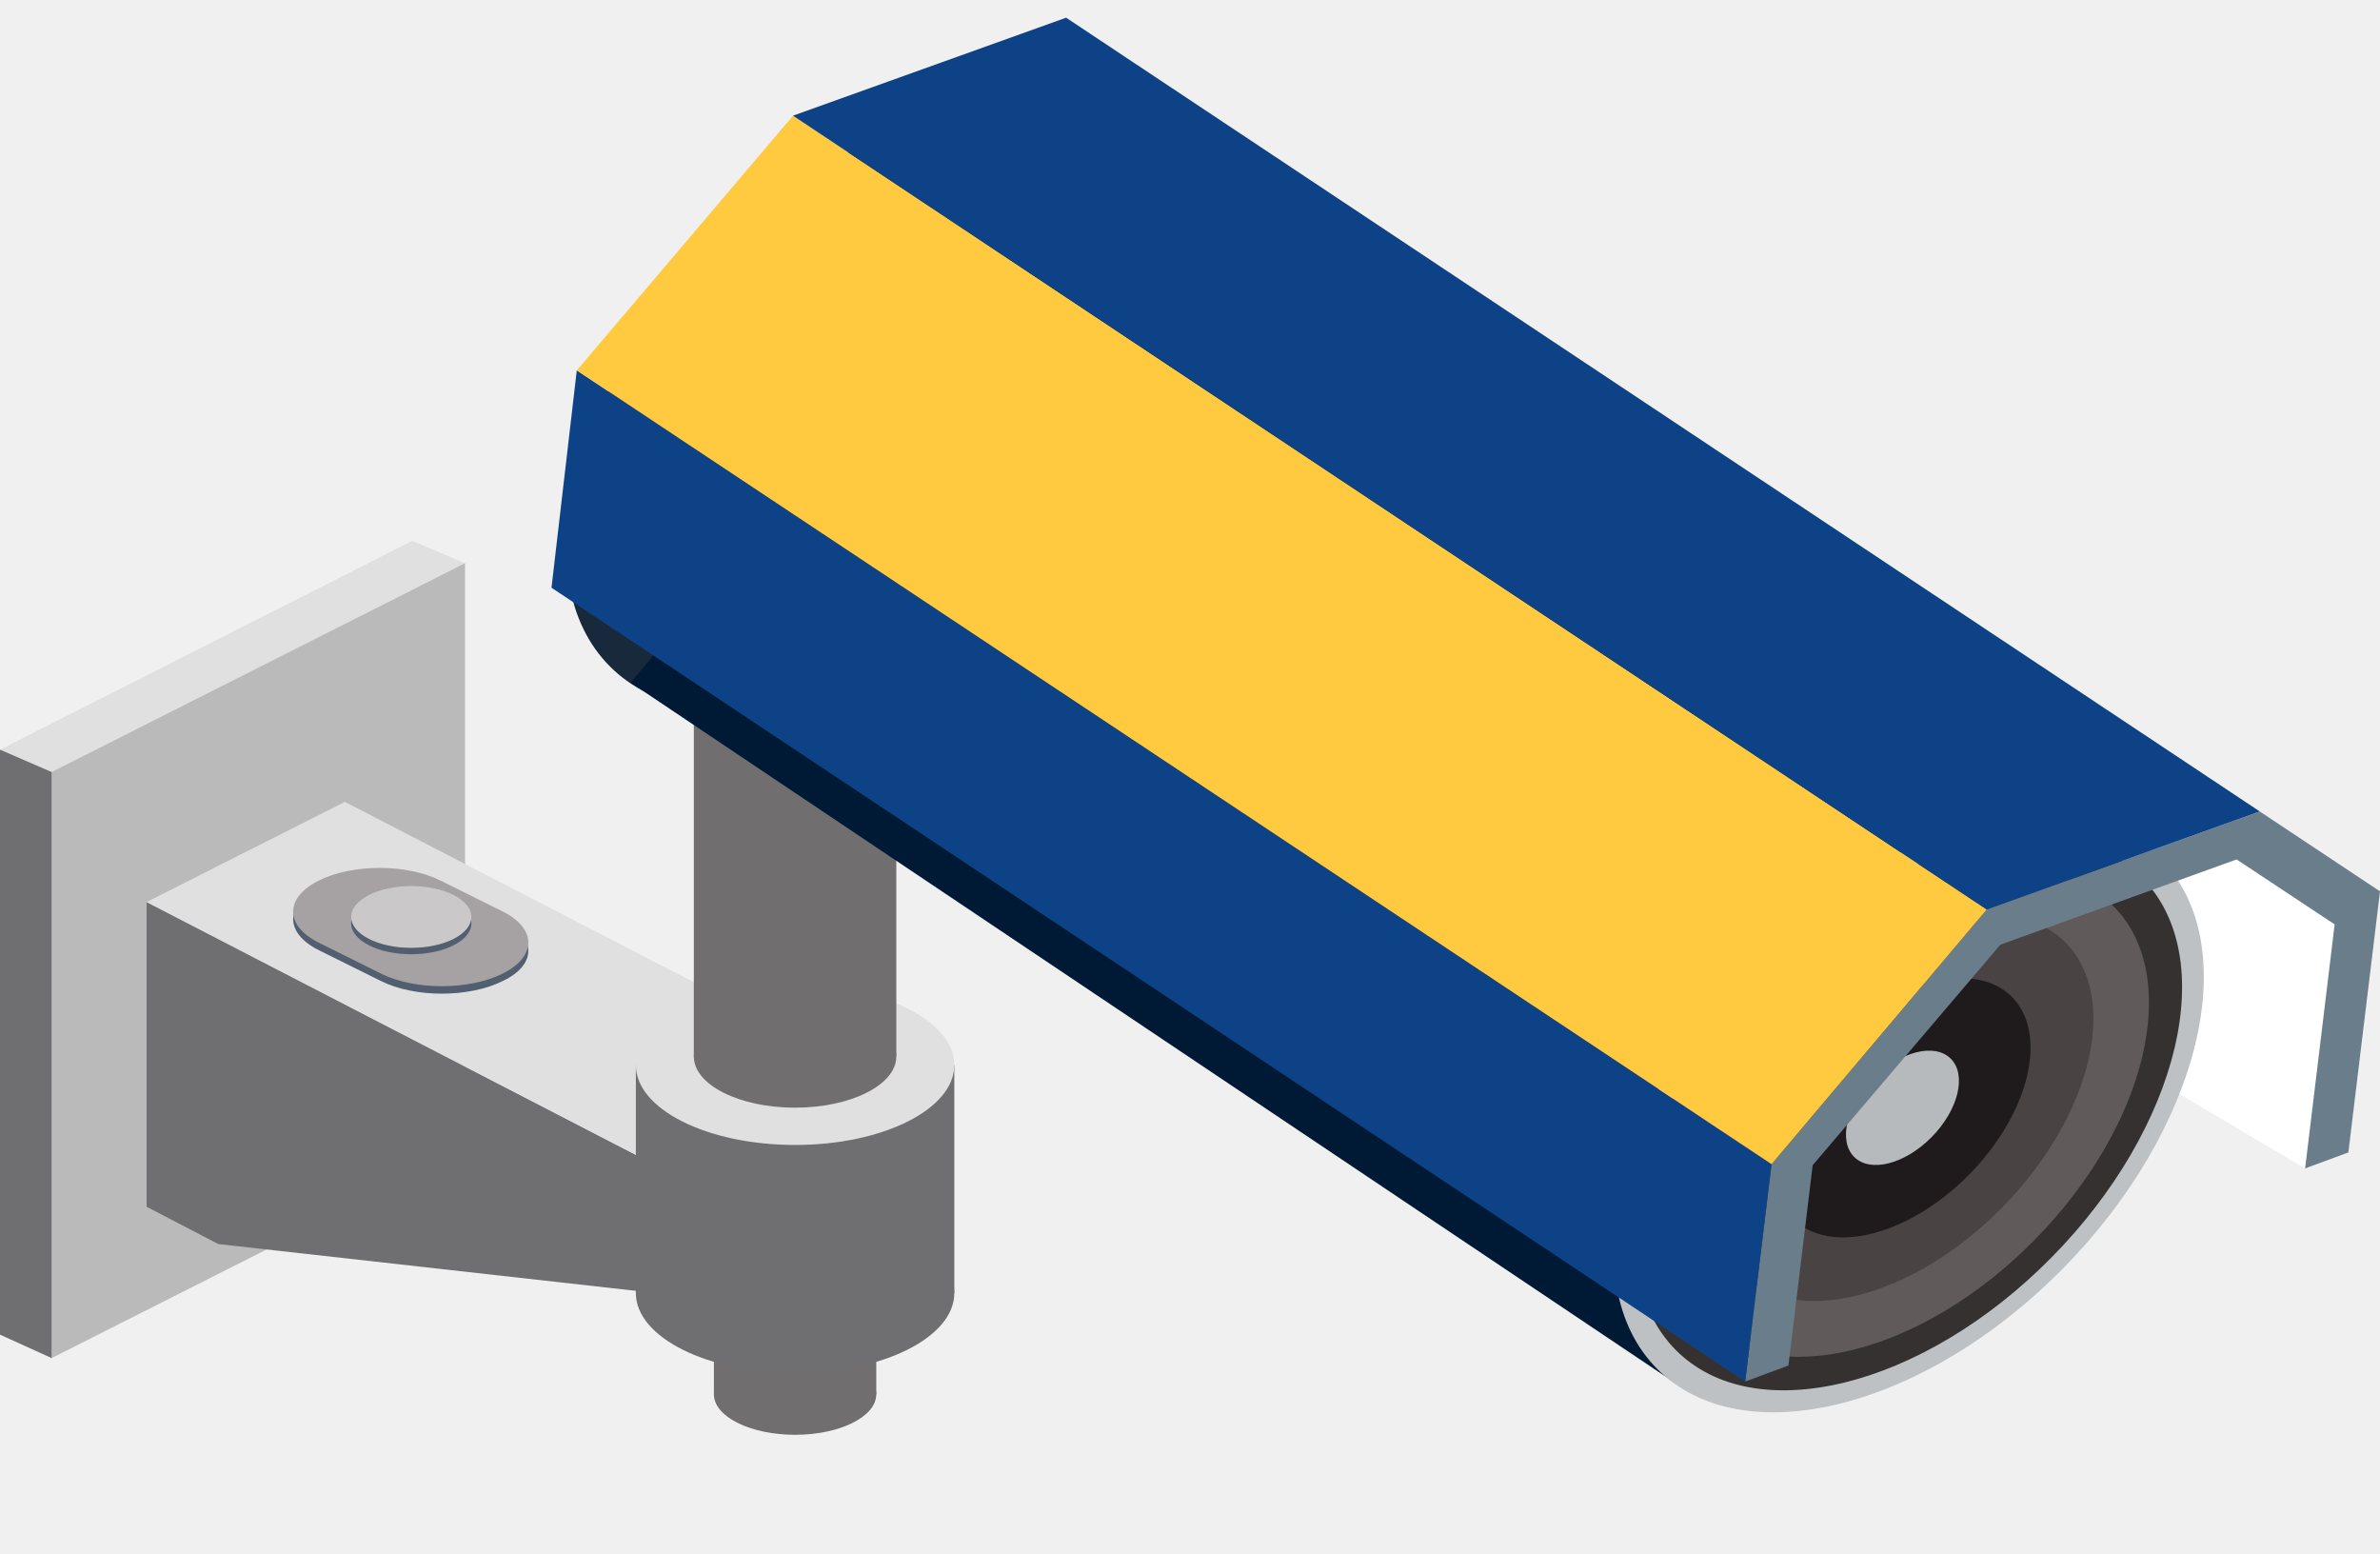
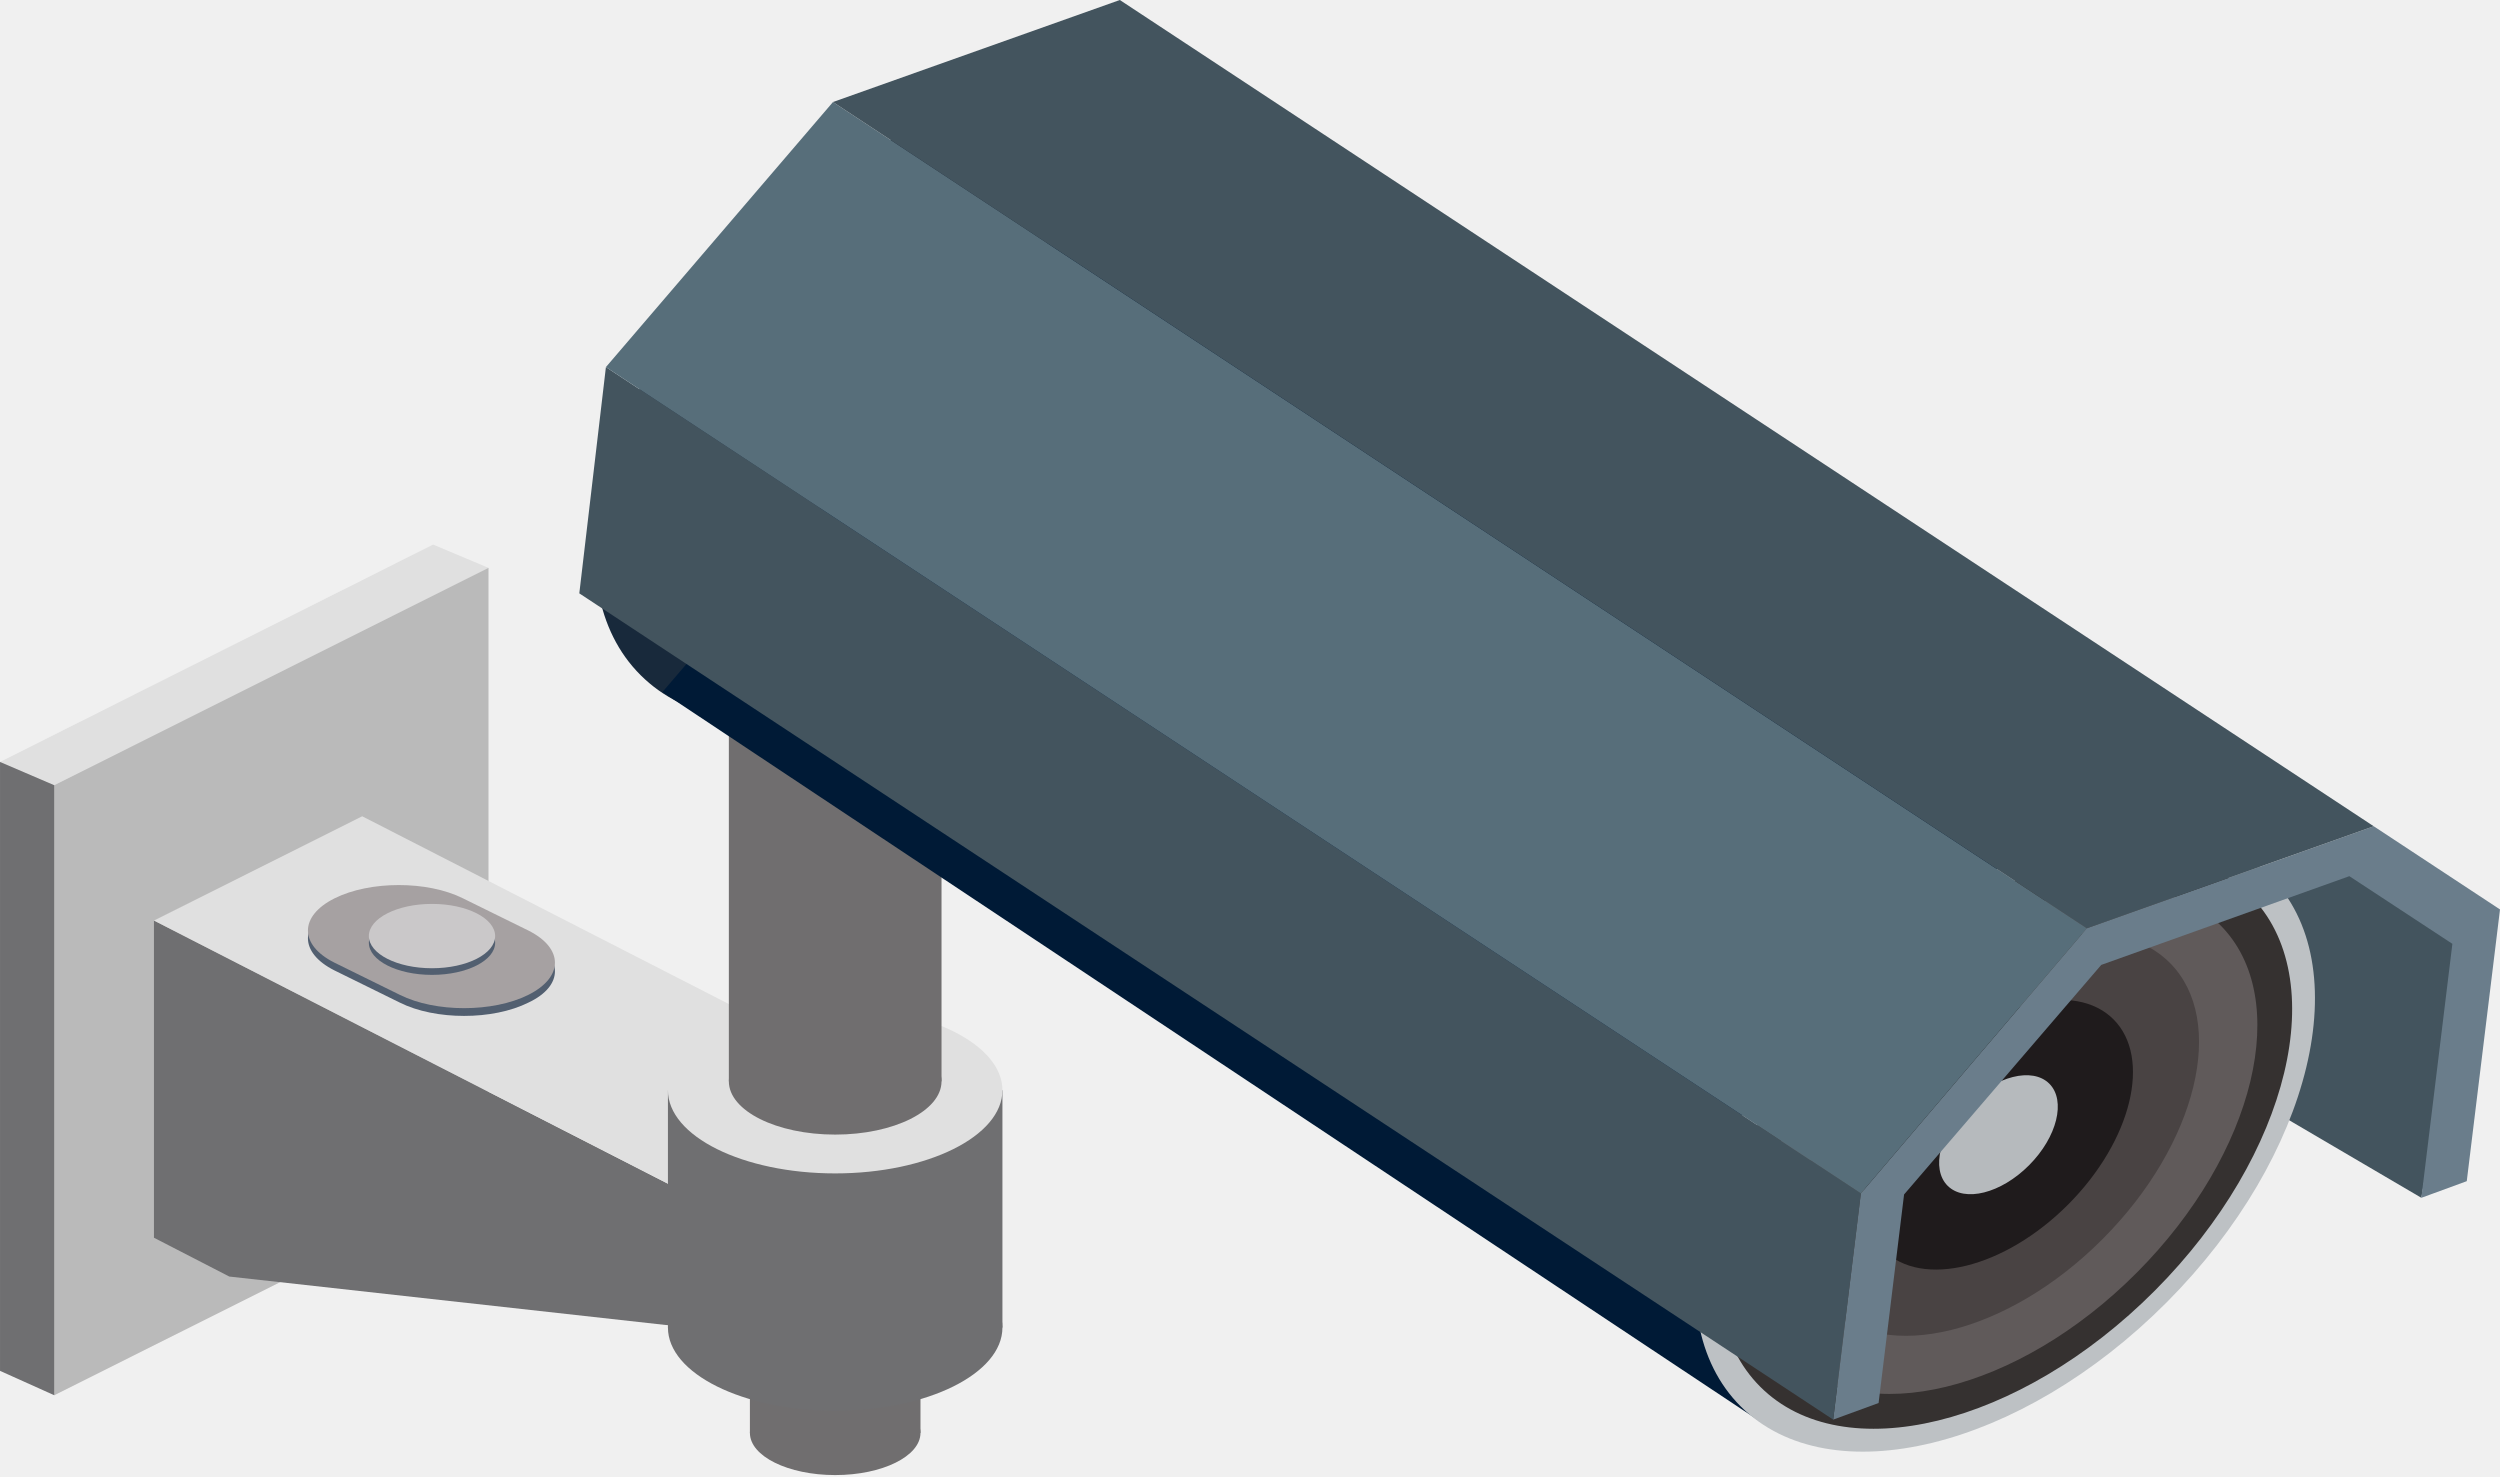
- <svg xmlns="http://www.w3.org/2000/svg" width="72" height="47" viewBox="0 0 72 47" fill="none">
-   <g id="Group">
-     <g id="Group_2">
-       <path id="Vector" d="M24.053 38.659H26.509V42.172H21.597V38.659H24.053Z" fill="#706E6F" />
-       <path id="Vector_2" d="M24.053 43.396C22.697 43.396 21.597 42.848 21.597 42.171C21.597 41.495 22.697 40.947 24.053 40.947C25.41 40.947 26.509 41.495 26.509 42.171C26.509 42.848 25.41 43.396 24.053 43.396Z" fill="#706E6F" />
-       <path id="Vector_3" d="M24.053 39.883C22.697 39.883 21.597 39.335 21.597 38.659C21.597 37.982 22.697 37.434 24.053 37.434C25.41 37.434 26.51 37.982 26.51 38.659C26.51 39.335 25.41 39.883 24.053 39.883Z" fill="#8C8C8C" />
-     </g>
-     <g id="Group_3">
-       <path id="Vector_4" d="M0 40.367L1.563 41.076L14.068 17.035L12.473 16.358L0 22.674V40.367Z" fill="#E0E0E0" />
-       <path id="Vector_5" d="M1.563 41.076L14.069 34.759V17.035L1.563 23.351V41.076Z" fill="#BABABA" />
-       <path id="Vector_6" d="M1.563 23.351L0 22.674V40.367L1.563 41.076V23.351Z" fill="#6F6F71" />
-     </g>
-     <g id="Group_4">
-       <path id="Vector_7" d="M4.435 36.499L6.604 37.627L19.843 39.11V35.243L4.435 27.283V36.499Z" fill="#6F6F71" />
-       <path id="Vector_8" d="M25.84 32.213L19.843 35.243L4.434 27.283L10.432 24.253L25.84 32.213Z" fill="#E0E0E0" />
-       <path id="Vector_9" d="M25.84 36.113L19.843 39.11V35.243L25.84 32.213V36.113Z" fill="#8C8C8C" />
-     </g>
-     <g id="Group_5">
-       <g id="Group_6">
-         <path id="Vector_10" d="M15.217 29.667C14.196 30.183 12.537 30.183 11.516 29.667L9.634 28.733C8.613 28.217 8.613 27.379 9.634 26.864C10.655 26.348 12.314 26.348 13.335 26.864L15.217 27.798C16.238 28.346 16.238 29.184 15.217 29.667Z" fill="#525F70" />
-         <path id="Vector_11" d="M15.217 29.442C14.196 29.957 12.537 29.957 11.516 29.442L9.634 28.507C8.613 27.992 8.613 27.154 9.634 26.638C10.655 26.122 12.314 26.122 13.335 26.638L15.217 27.573C16.238 28.088 16.238 28.926 15.217 29.442Z" fill="#A6A1A2" />
+ <svg xmlns="http://www.w3.org/2000/svg" width="105" height="62" viewBox="0 0 105 62" fill="none">
+   <g id="Frame" clip-path="url(#clip0_1_105235)">
+     <g id="Group">
+       <g id="Group_2">
+         <path id="Vector" d="M35.078 55.106H38.66V60.183H31.496V55.106H35.078Z" fill="#706E6F" />
+         <path id="Vector_2" d="M35.078 61.953C33.1 61.953 31.496 61.161 31.496 60.183C31.496 59.206 33.1 58.413 35.078 58.413C37.056 58.413 38.66 59.206 38.66 60.183C38.66 61.161 37.056 61.953 35.078 61.953Z" fill="#706E6F" />
+         <path id="Vector_3" d="M35.078 56.876C33.1 56.876 31.496 56.084 31.496 55.106C31.496 54.128 33.1 53.336 35.078 53.336C37.056 53.336 38.66 54.128 38.66 55.106C38.66 56.084 37.056 56.876 35.078 56.876Z" fill="#8C8C8C" />
      </g>
-       <g id="Group_7">
-         <path id="Vector_12" d="M12.441 28.862C11.437 28.862 10.623 28.443 10.623 27.927C10.623 27.411 11.437 26.993 12.441 26.993C13.445 26.993 14.26 27.411 14.26 27.927C14.26 28.443 13.445 28.862 12.441 28.862Z" fill="#525F70" />
-         <path id="Vector_13" d="M12.441 28.668C11.437 28.668 10.623 28.25 10.623 27.734C10.623 27.218 11.437 26.799 12.441 26.799C13.446 26.799 14.26 27.218 14.26 27.734C14.26 28.25 13.446 28.668 12.441 28.668Z" fill="#CAC8C9" />
+       <g id="Group_3">
+         <path id="Vector_4" d="M0 57.575L2.28 58.6L20.517 23.85L18.191 22.872L0 32.002V57.575Z" fill="#E0E0E0" />
+         <path id="Vector_5" d="M2.28 58.6L20.517 49.47V23.85L2.28 32.98V58.6Z" fill="#BABABA" />
+         <path id="Vector_6" d="M2.28 32.98L0.001 32.002V57.575L2.28 58.6V32.98Z" fill="#6F6F71" />
      </g>
-     </g>
-     <g id="Group_8">
-       <path id="Vector_14" d="M24.053 32.213H28.87V39.11H19.236V32.213H24.053Z" fill="#6F6F71" />
-       <path id="Vector_15" d="M24.053 41.527C21.393 41.527 19.236 40.445 19.236 39.11C19.236 37.775 21.393 36.693 24.053 36.693C26.713 36.693 28.87 37.775 28.87 39.11C28.87 40.445 26.713 41.527 24.053 41.527Z" fill="#6F6F71" />
-       <path id="Vector_16" d="M24.053 34.63C21.393 34.63 19.236 33.548 19.236 32.213C19.236 30.878 21.393 29.796 24.053 29.796C26.713 29.796 28.87 30.878 28.87 32.213C28.87 33.548 26.713 34.63 24.053 34.63Z" fill="#E0E0E0" />
-     </g>
-     <g id="Group_9">
-       <path id="Vector_17" d="M24.052 21.385H27.115V31.956H20.99V21.385H24.052Z" fill="#706E6F" />
-       <path id="Vector_18" d="M24.052 33.502C22.361 33.502 20.99 32.81 20.99 31.955C20.99 31.101 22.361 30.409 24.052 30.409C25.744 30.409 27.115 31.101 27.115 31.955C27.115 32.81 25.744 33.502 24.052 33.502Z" fill="#706E6F" />
-       <path id="Vector_19" d="M24.053 22.932C22.361 22.932 20.99 22.239 20.99 21.385C20.99 20.531 22.361 19.838 24.053 19.838C25.744 19.838 27.115 20.531 27.115 21.385C27.115 22.239 25.744 22.932 24.053 22.932Z" fill="#8C8C8C" />
-     </g>
-     <g id="Group_10">
-       <path id="Vector_20" d="M69.735 35.339L56.943 27.766L68.235 25.414L71.011 27.798L69.735 35.339Z" fill="white" />
-       <g id="Group_11">
-         <g id="Group_12">
-           <g id="Group_13">
-             <path id="Vector_21" d="M57.962 41.495C57.962 41.527 57.994 41.559 57.994 41.591C57.835 41.495 57.675 41.366 57.547 41.237L57.962 41.495Z" fill="#A6A6A6" />
-             <g id="Group_14">
-               <path id="Vector_22" d="M18.445 20.15C15.875 17.561 17.2 12.009 21.405 7.749C25.61 3.489 31.102 2.135 33.672 4.724C36.242 7.312 34.917 12.864 30.712 17.124C26.507 21.384 21.015 22.738 18.445 20.15Z" fill="#18293B" />
-               <path id="Vector_23" d="M64.597 25.381L33.048 4.208L19.075 20.644L50.753 41.881L64.597 25.381Z" fill="#001A36" />
-               <path id="Vector_24" d="M50.132 41.402C47.562 38.813 48.888 33.261 53.092 29.001C57.297 24.741 62.789 23.387 65.359 25.976C67.929 28.565 66.604 34.117 62.399 38.376C58.194 42.636 52.702 43.991 50.132 41.402Z" fill="#BDC1C4" />
-               <path id="Vector_25" d="M50.695 40.831C48.312 38.431 49.537 33.287 53.431 29.343C57.325 25.398 62.413 24.146 64.796 26.546C67.179 28.947 65.954 34.09 62.06 38.035C58.166 41.98 53.078 43.232 50.695 40.831Z" fill="#353130" />
-               <path id="Vector_26" d="M51.552 39.964C49.456 37.853 50.53 33.332 53.951 29.866C57.372 26.4 61.844 25.302 63.94 27.413C66.036 29.525 64.962 34.046 61.541 37.512C58.12 40.977 53.648 42.076 51.552 39.964Z" fill="#605A5A" />
-               <path id="Vector_27" d="M52.621 38.504C50.962 36.833 51.825 33.24 54.55 30.48C57.274 27.72 60.828 26.837 62.487 28.509C64.146 30.18 63.283 33.773 60.558 36.533C57.834 39.293 54.28 40.175 52.621 38.504Z" fill="#494343" />
-               <path id="Vector_28" d="M54.243 36.861C53.133 35.742 53.715 33.334 55.544 31.481C57.373 29.628 59.755 29.033 60.865 30.152C61.976 31.27 61.393 33.679 59.565 35.531C57.736 37.384 55.353 37.979 54.243 36.861Z" fill="#1F1B1C" />
-               <path id="Vector_29" d="M56.089 34.989C55.603 34.499 55.864 33.438 56.672 32.619C57.481 31.8 58.531 31.533 59.017 32.023C59.504 32.513 59.243 33.575 58.434 34.394C57.626 35.213 56.576 35.48 56.089 34.989Z" fill="#B6BABD" />
+       <g id="Group_4">
+         <path id="Vector_7" d="M6.466 51.985L9.63 53.615L28.936 55.758V50.168L6.466 38.663V51.985Z" fill="#6F6F71" />
+         <path id="Vector_8" d="M37.683 45.79L28.936 50.168L6.466 38.663L15.213 34.284L37.683 45.79Z" fill="#E0E0E0" />
+         <path id="Vector_9" d="M37.683 51.426L28.936 55.758V50.168L37.683 45.79V51.426Z" fill="#8C8C8C" />
+       </g>
+       <g id="Group_5">
+         <g id="Group_6">
+           <path id="Vector_10" d="M22.191 42.11C20.702 42.855 18.283 42.855 16.794 42.11L14.05 40.759C12.561 40.014 12.561 38.803 14.05 38.057C15.539 37.312 17.958 37.312 19.446 38.057L22.191 39.408C23.68 40.2 23.68 41.411 22.191 42.11Z" fill="#525F70" />
+           <path id="Vector_11" d="M22.191 41.784C20.702 42.529 18.283 42.529 16.794 41.784L14.05 40.433C12.561 39.688 12.561 38.476 14.05 37.731C15.539 36.986 17.958 36.986 19.446 37.731L22.191 39.082C23.68 39.827 23.68 41.038 22.191 41.784Z" fill="#A6A1A2" />
+         </g>
+         <g id="Group_7">
+           <path id="Vector_12" d="M18.144 40.945C16.68 40.945 15.492 40.34 15.492 39.594C15.492 38.848 16.68 38.243 18.144 38.243C19.609 38.243 20.796 38.848 20.796 39.594C20.796 40.34 19.609 40.945 18.144 40.945Z" fill="#525F70" />
+           <path id="Vector_13" d="M18.144 40.666C16.68 40.666 15.492 40.061 15.492 39.315C15.492 38.569 16.68 37.964 18.144 37.964C19.609 37.964 20.796 38.569 20.796 39.315C20.796 40.061 19.609 40.666 18.144 40.666Z" fill="#CAC8C9" />
+         </g>
+       </g>
+       <g id="Group_8">
+         <path id="Vector_14" d="M35.078 45.79H42.102V55.758H28.053V45.79H35.078Z" fill="#6F6F71" />
+         <path id="Vector_15" d="M35.078 59.252C31.198 59.252 28.053 57.688 28.053 55.758C28.053 53.828 31.198 52.264 35.078 52.264C38.957 52.264 42.102 53.828 42.102 55.758C42.102 57.688 38.957 59.252 35.078 59.252Z" fill="#6F6F71" />
+         <path id="Vector_16" d="M35.078 49.283C31.198 49.283 28.053 47.719 28.053 45.79C28.053 43.86 31.198 42.296 35.078 42.296C38.957 42.296 42.102 43.86 42.102 45.79C42.102 47.719 38.957 49.283 35.078 49.283Z" fill="#E0E0E0" />
+       </g>
+       <g id="Group_9">
+         <path id="Vector_17" d="M35.078 30.138H39.544V45.417H30.612V30.138H35.078Z" fill="#706E6F" />
+         <path id="Vector_18" d="M35.078 47.653C32.611 47.653 30.612 46.652 30.612 45.417C30.612 44.182 32.611 43.181 35.078 43.181C37.544 43.181 39.544 44.182 39.544 45.417C39.544 46.652 37.544 47.653 35.078 47.653Z" fill="#706E6F" />
+         <path id="Vector_19" d="M35.078 32.374C32.611 32.374 30.612 31.373 30.612 30.138C30.612 28.903 32.611 27.902 35.078 27.902C37.544 27.902 39.544 28.903 39.544 30.138C39.544 31.373 37.544 32.374 35.078 32.374Z" fill="#8C8C8C" />
+       </g>
+       <g id="Group_10">
+         <path id="Vector_20" d="M101.697 50.308L83.041 39.361L99.51 35.961L103.558 39.408L101.697 50.308Z" fill="#43545E" />
+         <g id="Group_11">
+           <g id="Group_12">
+             <g id="Group_13">
+               <path id="Vector_21" d="M84.531 59.205C84.531 59.252 84.577 59.298 84.577 59.345C84.344 59.205 84.112 59.019 83.926 58.833L84.531 59.205Z" fill="#A6A6A6" />
+               <g id="Group_14">
+                 <path id="Vector_22" d="M26.901 28.352C23.153 24.61 25.085 16.585 31.217 10.428C37.349 4.271 45.359 2.313 49.106 6.055C52.854 9.797 50.922 17.822 44.79 23.979C38.657 30.136 30.648 32.094 26.901 28.352Z" fill="#18293B" />
+                 <path id="Vector_23" d="M94.207 35.914L48.197 5.31L27.82 29.067L74.016 59.764L94.207 35.914Z" fill="#001A36" />
+                 <path id="Vector_24" d="M73.111 59.071C69.364 55.329 71.296 47.304 77.428 41.147C83.56 34.989 91.57 33.031 95.317 36.773C99.065 40.516 97.132 48.541 91.001 54.698C84.868 60.855 76.859 62.813 73.111 59.071Z" fill="#BDC1C4" />
+                 <path id="Vector_25" d="M73.933 58.246C70.458 54.777 72.244 47.342 77.922 41.64C83.601 35.938 91.021 34.129 94.496 37.598C97.971 41.068 96.185 48.502 90.506 54.204C84.828 59.906 77.407 61.716 73.933 58.246Z" fill="#353130" />
+                 <path id="Vector_26" d="M75.181 56.993C72.124 53.941 73.691 47.406 78.68 42.397C83.669 37.387 90.191 35.8 93.248 38.852C96.304 41.903 94.738 48.438 89.749 53.448C84.76 58.458 78.237 60.045 75.181 56.993Z" fill="#605A5A" />
+                 <path id="Vector_27" d="M76.742 54.882C74.322 52.466 75.581 47.274 79.554 43.284C83.527 39.295 88.71 38.019 91.129 40.435C93.549 42.851 92.29 48.044 88.317 52.033C84.344 56.023 79.161 57.298 76.742 54.882Z" fill="#494343" />
+                 <path id="Vector_28" d="M79.106 52.507C77.487 50.89 78.336 47.409 81.003 44.731C83.67 42.053 87.144 41.193 88.763 42.809C90.383 44.426 89.533 47.907 86.867 50.585C84.2 53.263 80.725 54.123 79.106 52.507Z" fill="#1F1B1C" />
+                 <path id="Vector_29" d="M81.8 49.802C81.091 49.094 81.472 47.56 82.651 46.376C83.83 45.191 85.361 44.806 86.071 45.514C86.78 46.223 86.4 47.757 85.22 48.941C84.041 50.125 82.51 50.511 81.8 49.802Z" fill="#B6BABD" />
+               </g>
            </g>
          </g>
        </g>
+         <path id="Vector_30" d="M78.157 50.122L87.647 38.989L99.697 34.703L105 38.197L103.604 49.609L101.697 50.308L103 39.641L98.673 36.799L88.252 40.526L79.971 50.168L78.901 58.926L76.994 59.624L78.157 50.122Z" fill="#6A7D8B" />
+         <path id="Vector_31" d="M76.994 59.624L24.331 24.921L25.448 15.418L78.157 50.122L76.994 59.624Z" fill="#43545E" />
+         <path id="Vector_32" d="M87.647 38.989L78.157 50.122L25.448 15.418L34.985 4.286L87.647 38.989Z" fill="#576E7A" />
+         <path id="Vector_33" d="M99.696 34.703L47.033 0L34.984 4.285L87.647 38.989L99.696 34.703Z" fill="#43545E" />
      </g>
-       <path id="Vector_30" d="M53.593 35.211L60.101 27.508L68.363 24.544L72 26.96L71.043 34.856L69.735 35.339L70.628 27.959L67.662 25.994L60.516 28.572L54.837 35.243L54.104 41.301L52.796 41.785L53.593 35.211Z" fill="#6A7D8B" />
-       <path id="Vector_31" d="M52.795 41.785L16.684 17.776L17.449 11.201L53.593 35.21L52.795 41.785Z" fill="#0D4286" />
-       <path id="Vector_32" d="M60.102 27.508L53.594 35.211L17.45 11.202L23.99 3.5L60.102 27.508Z" fill="#FFCA40" />
-       <path id="Vector_33" d="M68.363 24.543L32.252 0.535L23.989 3.499L60.101 27.508L68.363 24.543Z" fill="#0D4286" />
    </g>
  </g>
+   <defs>
+     <clipPath id="clip0_1_105235">
+       <rect width="105" height="62" fill="white" transform="matrix(-1 0 0 1 105 0)" />
+     </clipPath>
+   </defs>
</svg>
